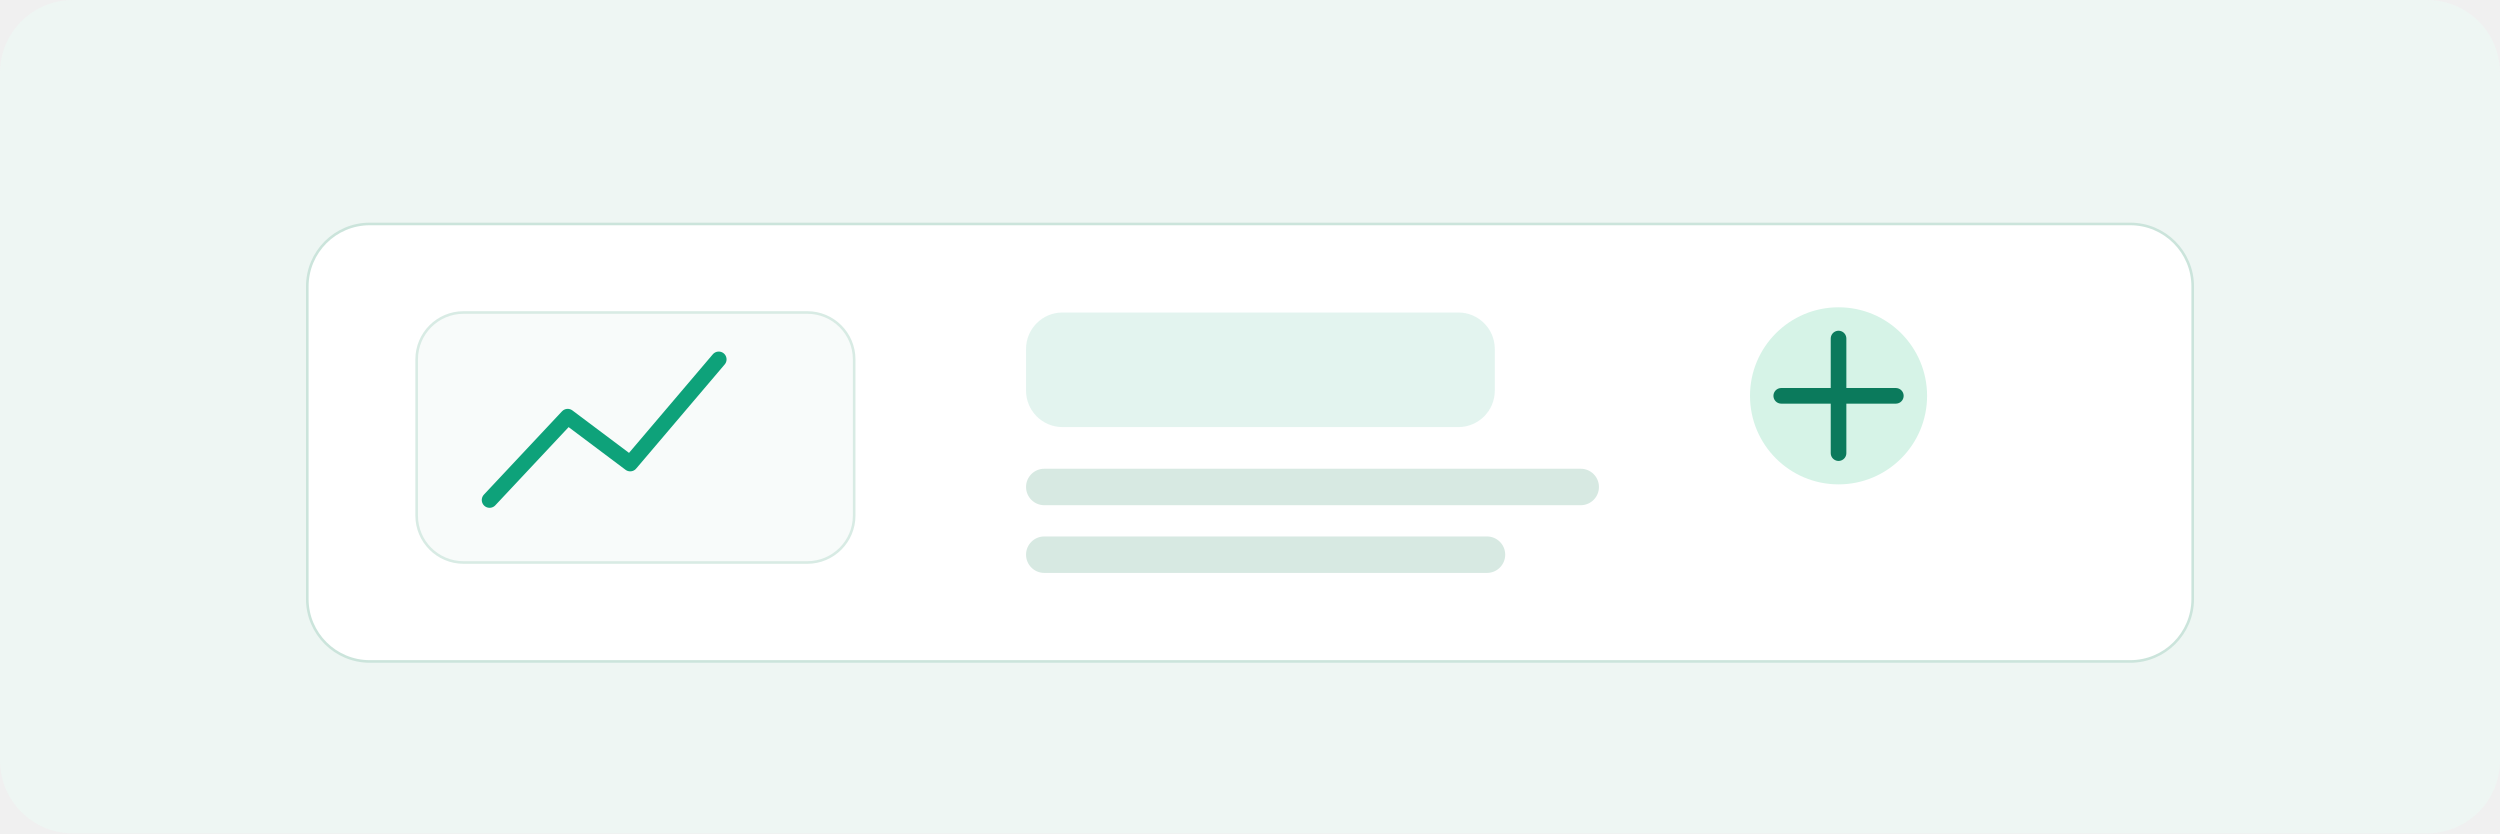
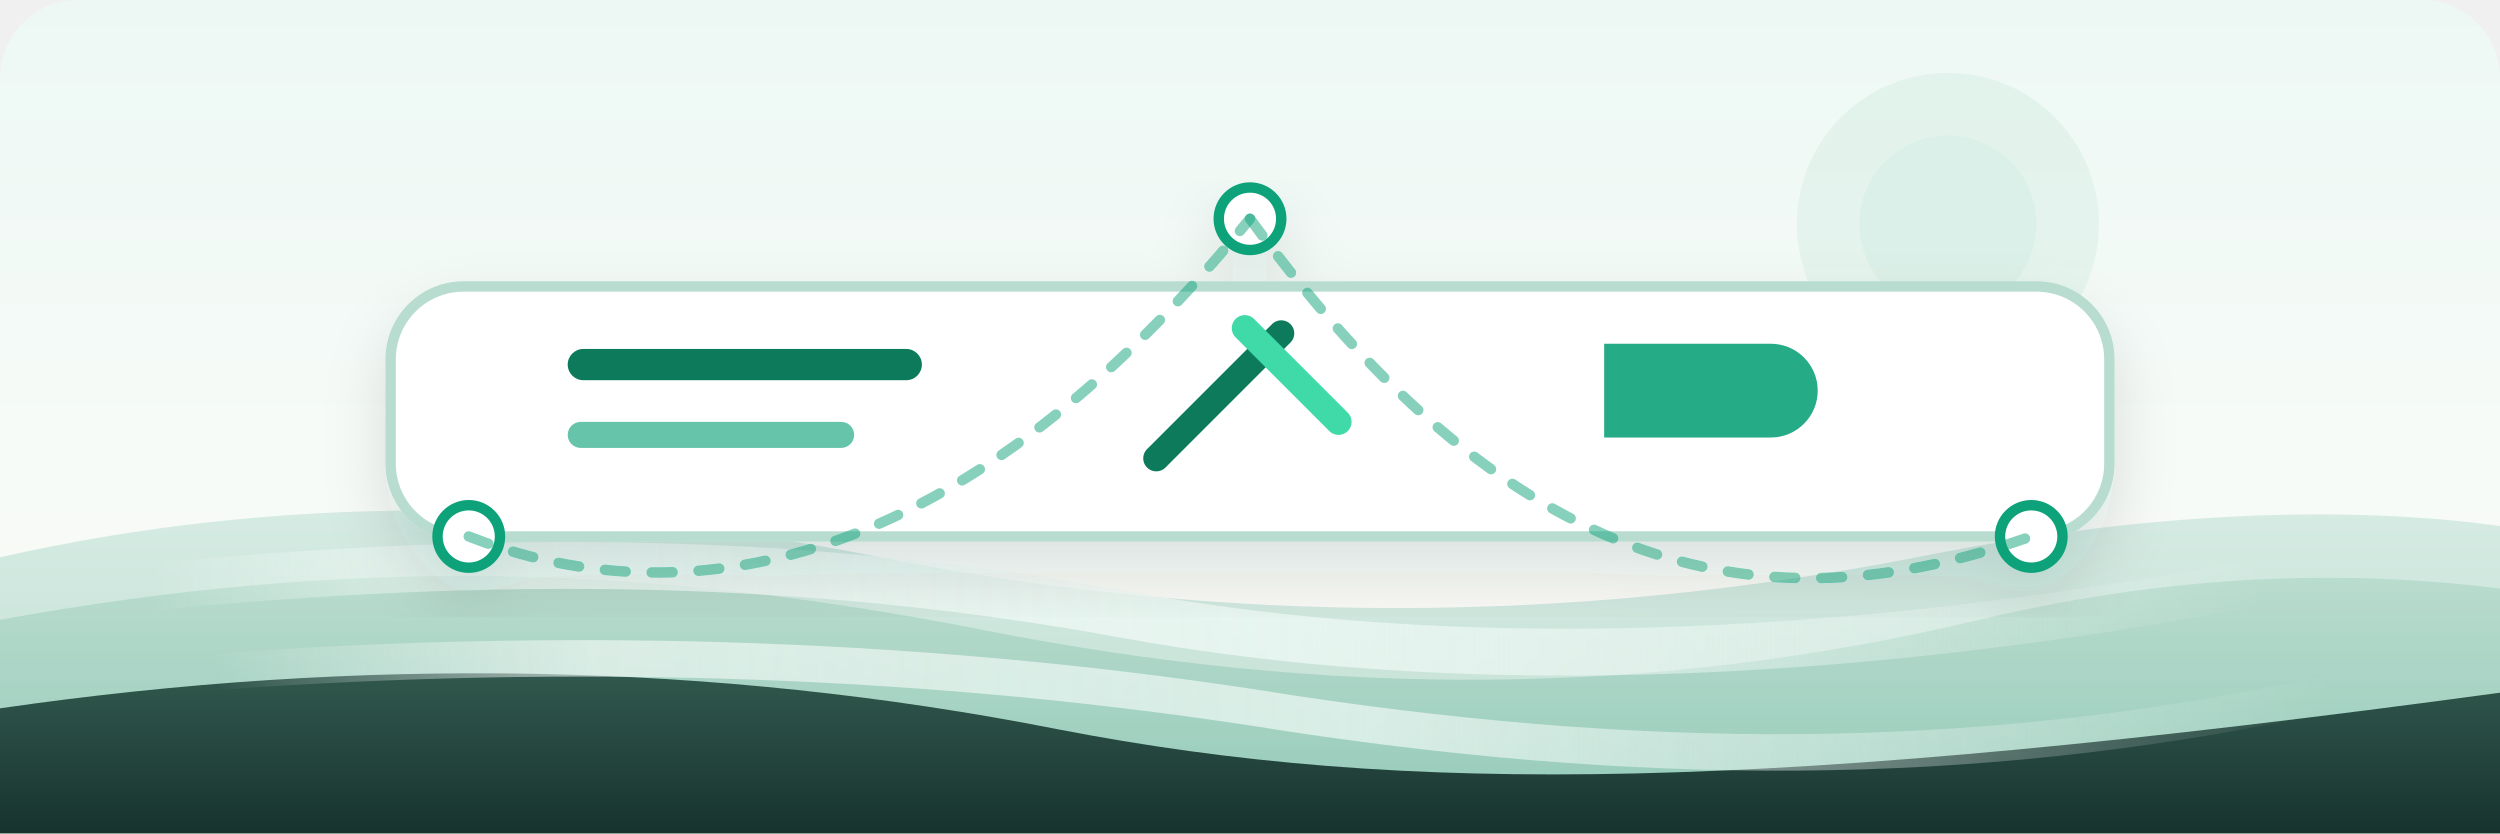
- <svg xmlns="http://www.w3.org/2000/svg" width="960" height="320" viewBox="0 0 960 320" role="img" aria-label="Contributing chapter illustration showing a collaborative workbench with notes and parts">
-   <rect width="960" height="320" rx="28" fill="#eef6f3" />
-   <rect x="118" y="86" width="724" height="168" rx="24" fill="#ffffff" stroke="#cbe4db" />
-   <rect x="160" y="120" width="168" height="96" rx="18" fill="#f8fbfa" stroke="#d8ebe4" />
-   <rect x="394" y="120" width="180" height="44" rx="14" fill="#0ea27a" opacity="0.12" />
-   <rect x="394" y="180" width="220" height="14" rx="7" fill="#d7e9e2" />
-   <rect x="394" y="206" width="184" height="14" rx="7" fill="#d7e9e2" />
-   <circle cx="706" cy="152" r="34" fill="#d6f3e7" />
-   <path d="M706 130v44M684 152h44" stroke="#0b7a5c" stroke-width="6" stroke-linecap="round" />
-   <path d="M188 192 218 160 242 178 276 138" fill="none" stroke="#0ea27a" stroke-width="6" stroke-linecap="round" stroke-linejoin="round" />
+ <svg xmlns="http://www.w3.org/2000/svg" width="960" height="320" viewBox="0 0 960 320" role="img" aria-label="Contributing chapter illustration showing a workbench with tools and collaboration nodes">
+   <defs>
+     <linearGradient id="panelSky" x1="0" y1="0" x2="0" y2="1">
+       <stop offset="0%" stop-color="#edf8f4" />
+       <stop offset="58%" stop-color="#f7fbf8" />
+       <stop offset="100%" stop-color="#faf6ee" />
+     </linearGradient>
+     <linearGradient id="ridgeFar" x1="0" y1="0" x2="0" y2="1">
+       <stop offset="0%" stop-color="#d5ebe3" />
+       <stop offset="100%" stop-color="#bfddd1" />
+     </linearGradient>
+     <linearGradient id="ridgeMid" x1="0" y1="0" x2="0" y2="1">
+       <stop offset="0%" stop-color="#b7dbcd" />
+       <stop offset="100%" stop-color="#8fc7b5" />
+     </linearGradient>
+     <linearGradient id="ridgeNear" x1="0" y1="0" x2="0" y2="1">
+       <stop offset="0%" stop-color="#31584d" />
+       <stop offset="100%" stop-color="#17332e" />
+     </linearGradient>
+     <linearGradient id="mistBand" x1="0" y1="0" x2="1" y2="0">
+       <stop offset="0%" stop-color="#ffffff" stop-opacity="0" />
+       <stop offset="18%" stop-color="#f5fbf8" stop-opacity="0.68" />
+       <stop offset="54%" stop-color="#edf8f4" stop-opacity="0.8" />
+       <stop offset="100%" stop-color="#ffffff" stop-opacity="0" />
+     </linearGradient>
+     <filter id="softShadow" x="-10%" y="-10%" width="120%" height="120%">
+       <feDropShadow dx="0" dy="12" stdDeviation="12" flood-color="#17332e" flood-opacity="0.12" />
+     </filter>
+   </defs>
+   <rect width="960" height="320" rx="30" fill="url(#panelSky)" />
+   <circle cx="748" cy="86" r="34" fill="#e4f5ed" opacity="0.96" />
+   <circle cx="748" cy="86" r="58" fill="#cbe8dc" opacity="0.34" />
+   <path d="M0 214 C106 190, 218 190, 338 214 C470 240, 602 240, 736 214 C826 196, 902 194, 960 202 L960 320 L0 320 Z" fill="url(#ridgeFar)" />
+   <path d="M0 238 C132 214, 246 216, 378 242 C510 268, 634 268, 760 238 C844 218, 912 220, 960 226 L960 320 L0 320 Z" fill="url(#ridgeMid)" opacity="0.92" />
+   <path d="M0 272 C138 252, 274 254, 406 280 C540 306, 680 304, 960 266 L960 320 L0 320 Z" fill="url(#ridgeNear)" />
+   <path d="M52 226 C192 212, 312 214, 432 236 C552 258, 700 256, 876 222" fill="none" stroke="url(#mistBand)" stroke-width="18" stroke-linecap="round" />
+   <path d="M82 258 C220 248, 360 252, 496 274 C642 296, 768 294, 896 266" fill="none" stroke="url(#mistBand)" stroke-width="14" stroke-linecap="round" opacity="0.9" />
+   <g filter="url(#softShadow)">
+     <rect x="150" y="110" width="660" height="96" rx="28" fill="#ffffff" stroke="#b8ddd0" stroke-width="4" />
+     <rect x="218" y="134" width="136" height="12" rx="6" fill="#0b7a5c" />
+     <rect x="218" y="162" width="110" height="10" rx="5" fill="#0ea27a" opacity="0.64" />
+     <path d="M444 176 492 128" stroke="#0b7a5c" stroke-width="10" stroke-linecap="round" />
+     <path d="M478 126 514 162" stroke="#3fd9a8" stroke-width="10" stroke-linecap="round" />
+     <path d="M616 132h64a18 18 0 0 1 18 18v0a18 18 0 0 1-18 18h-64z" fill="#0ea27a" opacity="0.9" />
+     <g fill="#ffffff" stroke="#0ea27a" stroke-width="4">
+       <circle cx="180" cy="206" r="12" />
+       <circle cx="780" cy="206" r="12" />
+       <circle cx="480" cy="84" r="12" />
+     </g>
+     <path d="M180 206 C246 232, 356 236, 480 84" fill="none" stroke="#0ea27a" stroke-width="4" stroke-linecap="round" stroke-dasharray="8 10" opacity="0.5" />
+     <path d="M480 84 C592 238, 694 236, 780 206" fill="none" stroke="#0ea27a" stroke-width="4" stroke-linecap="round" stroke-dasharray="8 10" opacity="0.5" />
+   </g>
</svg>
